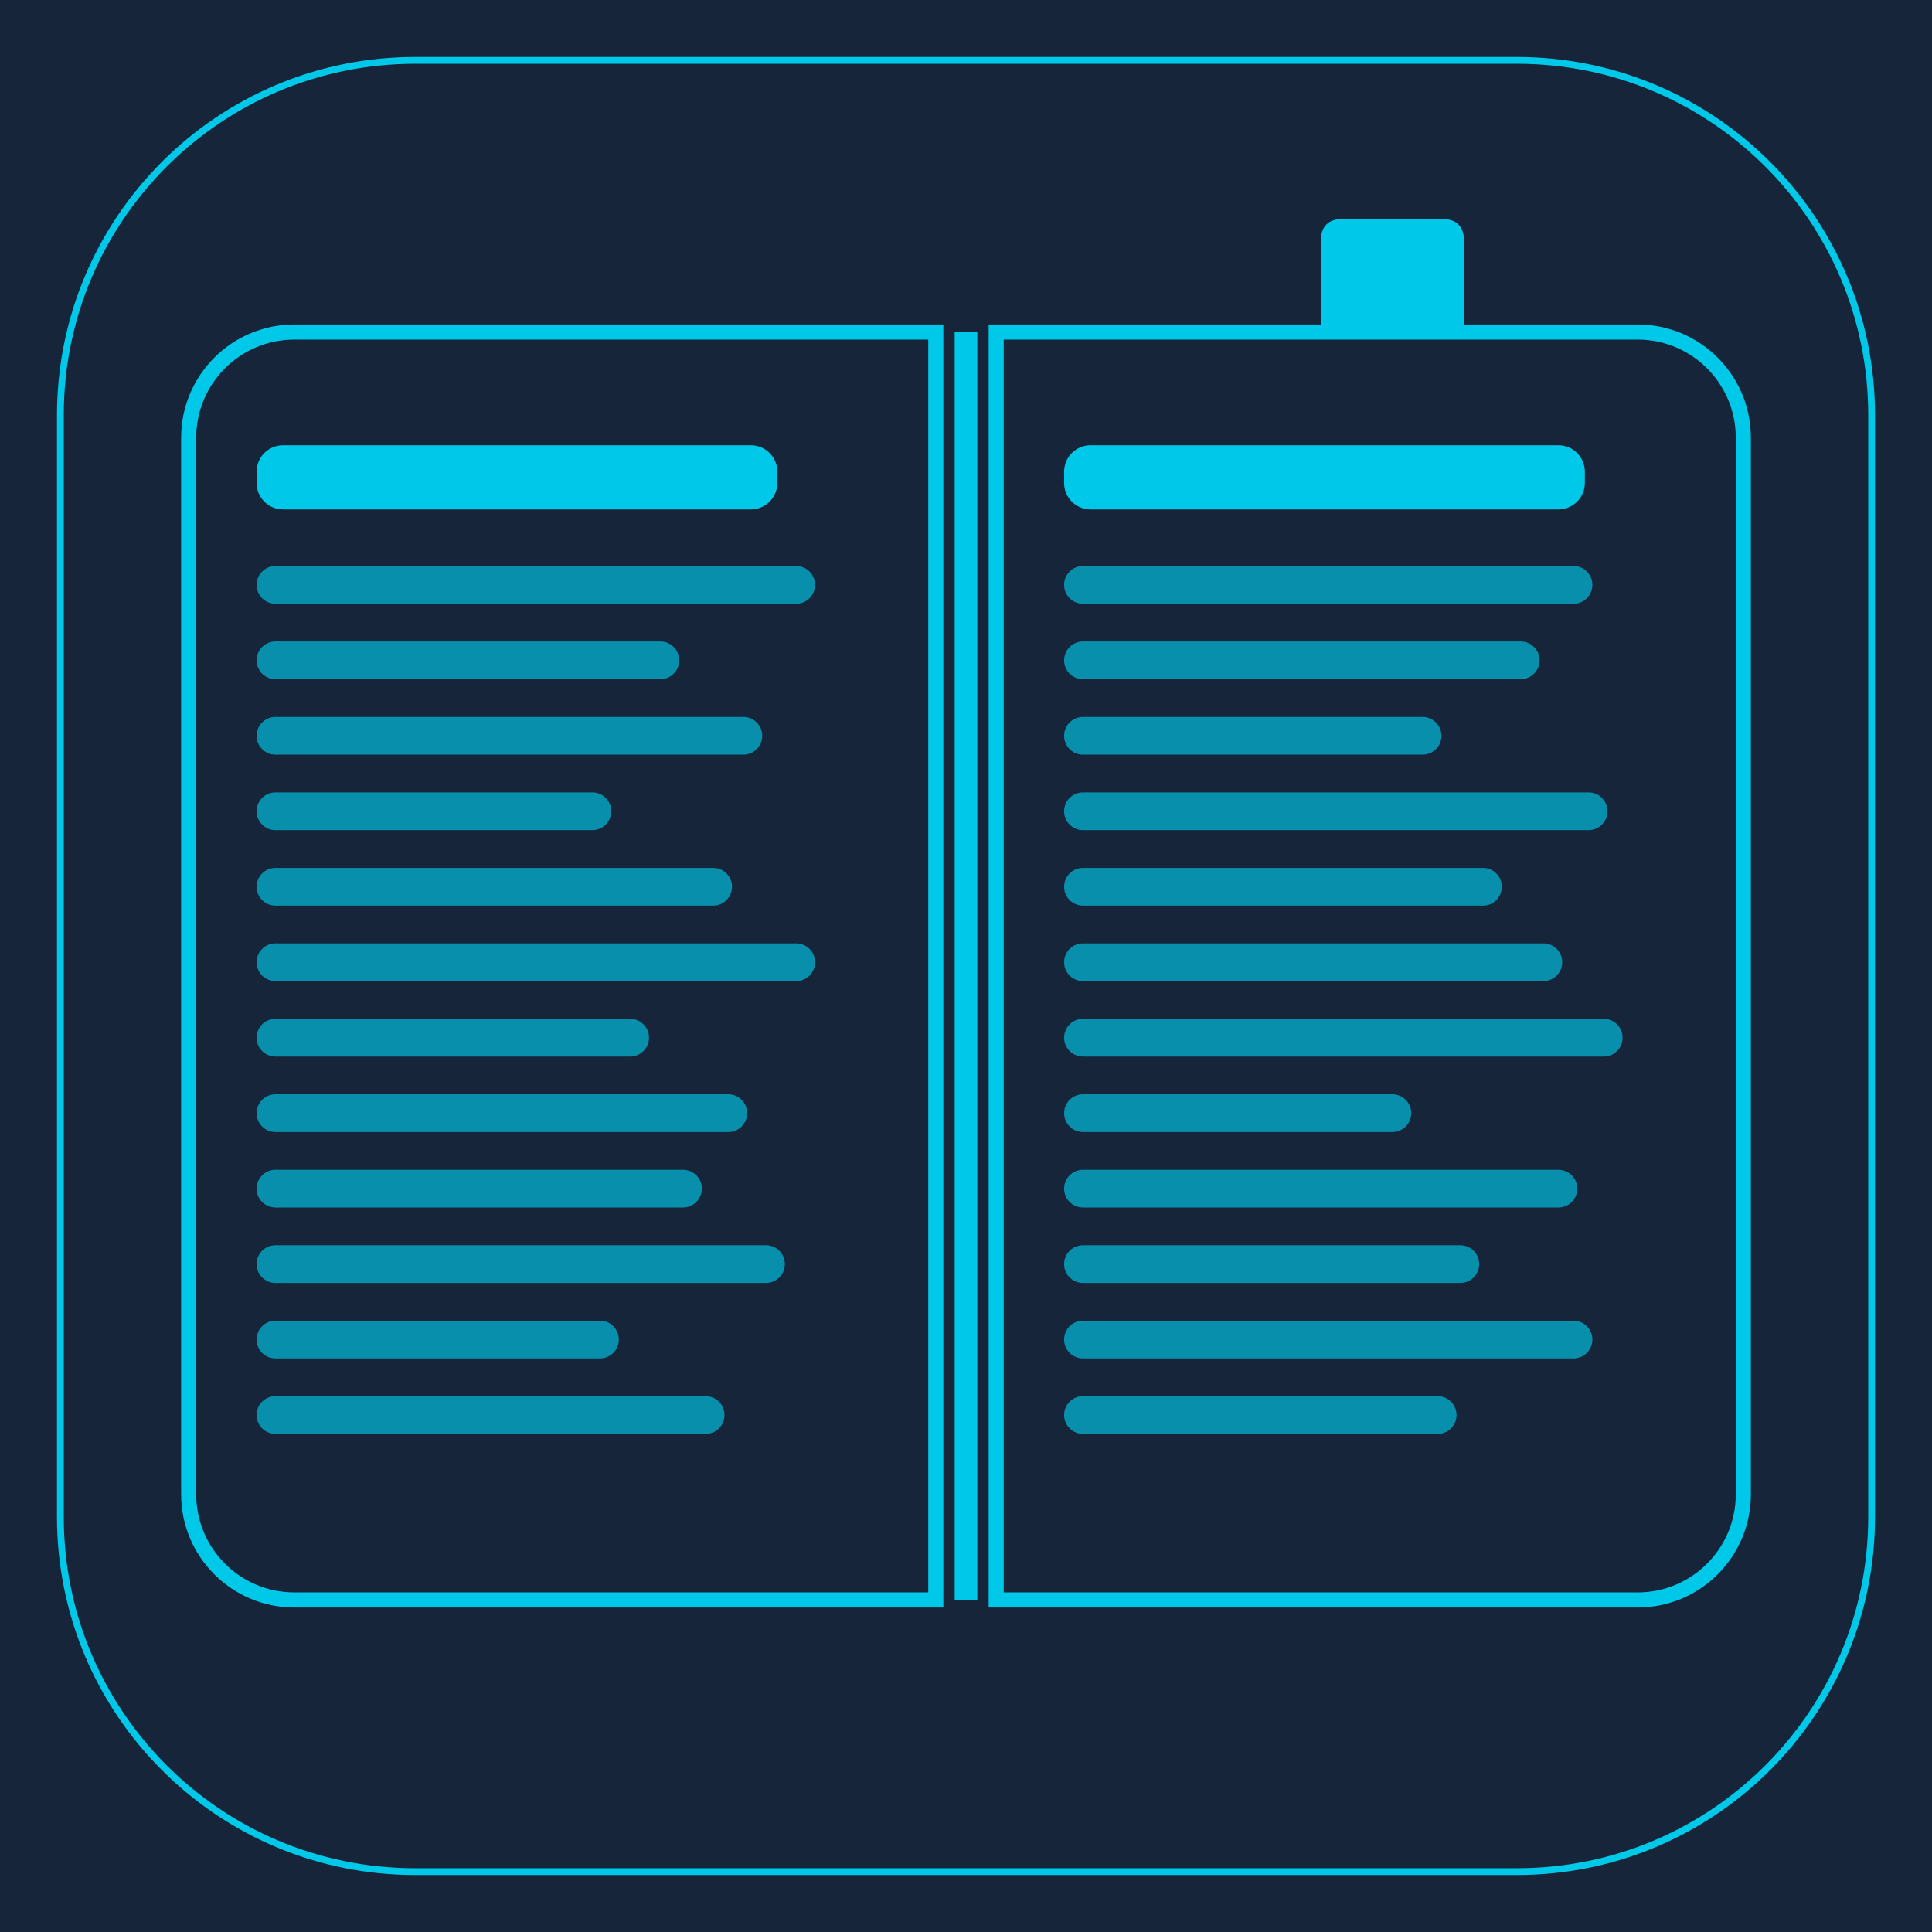
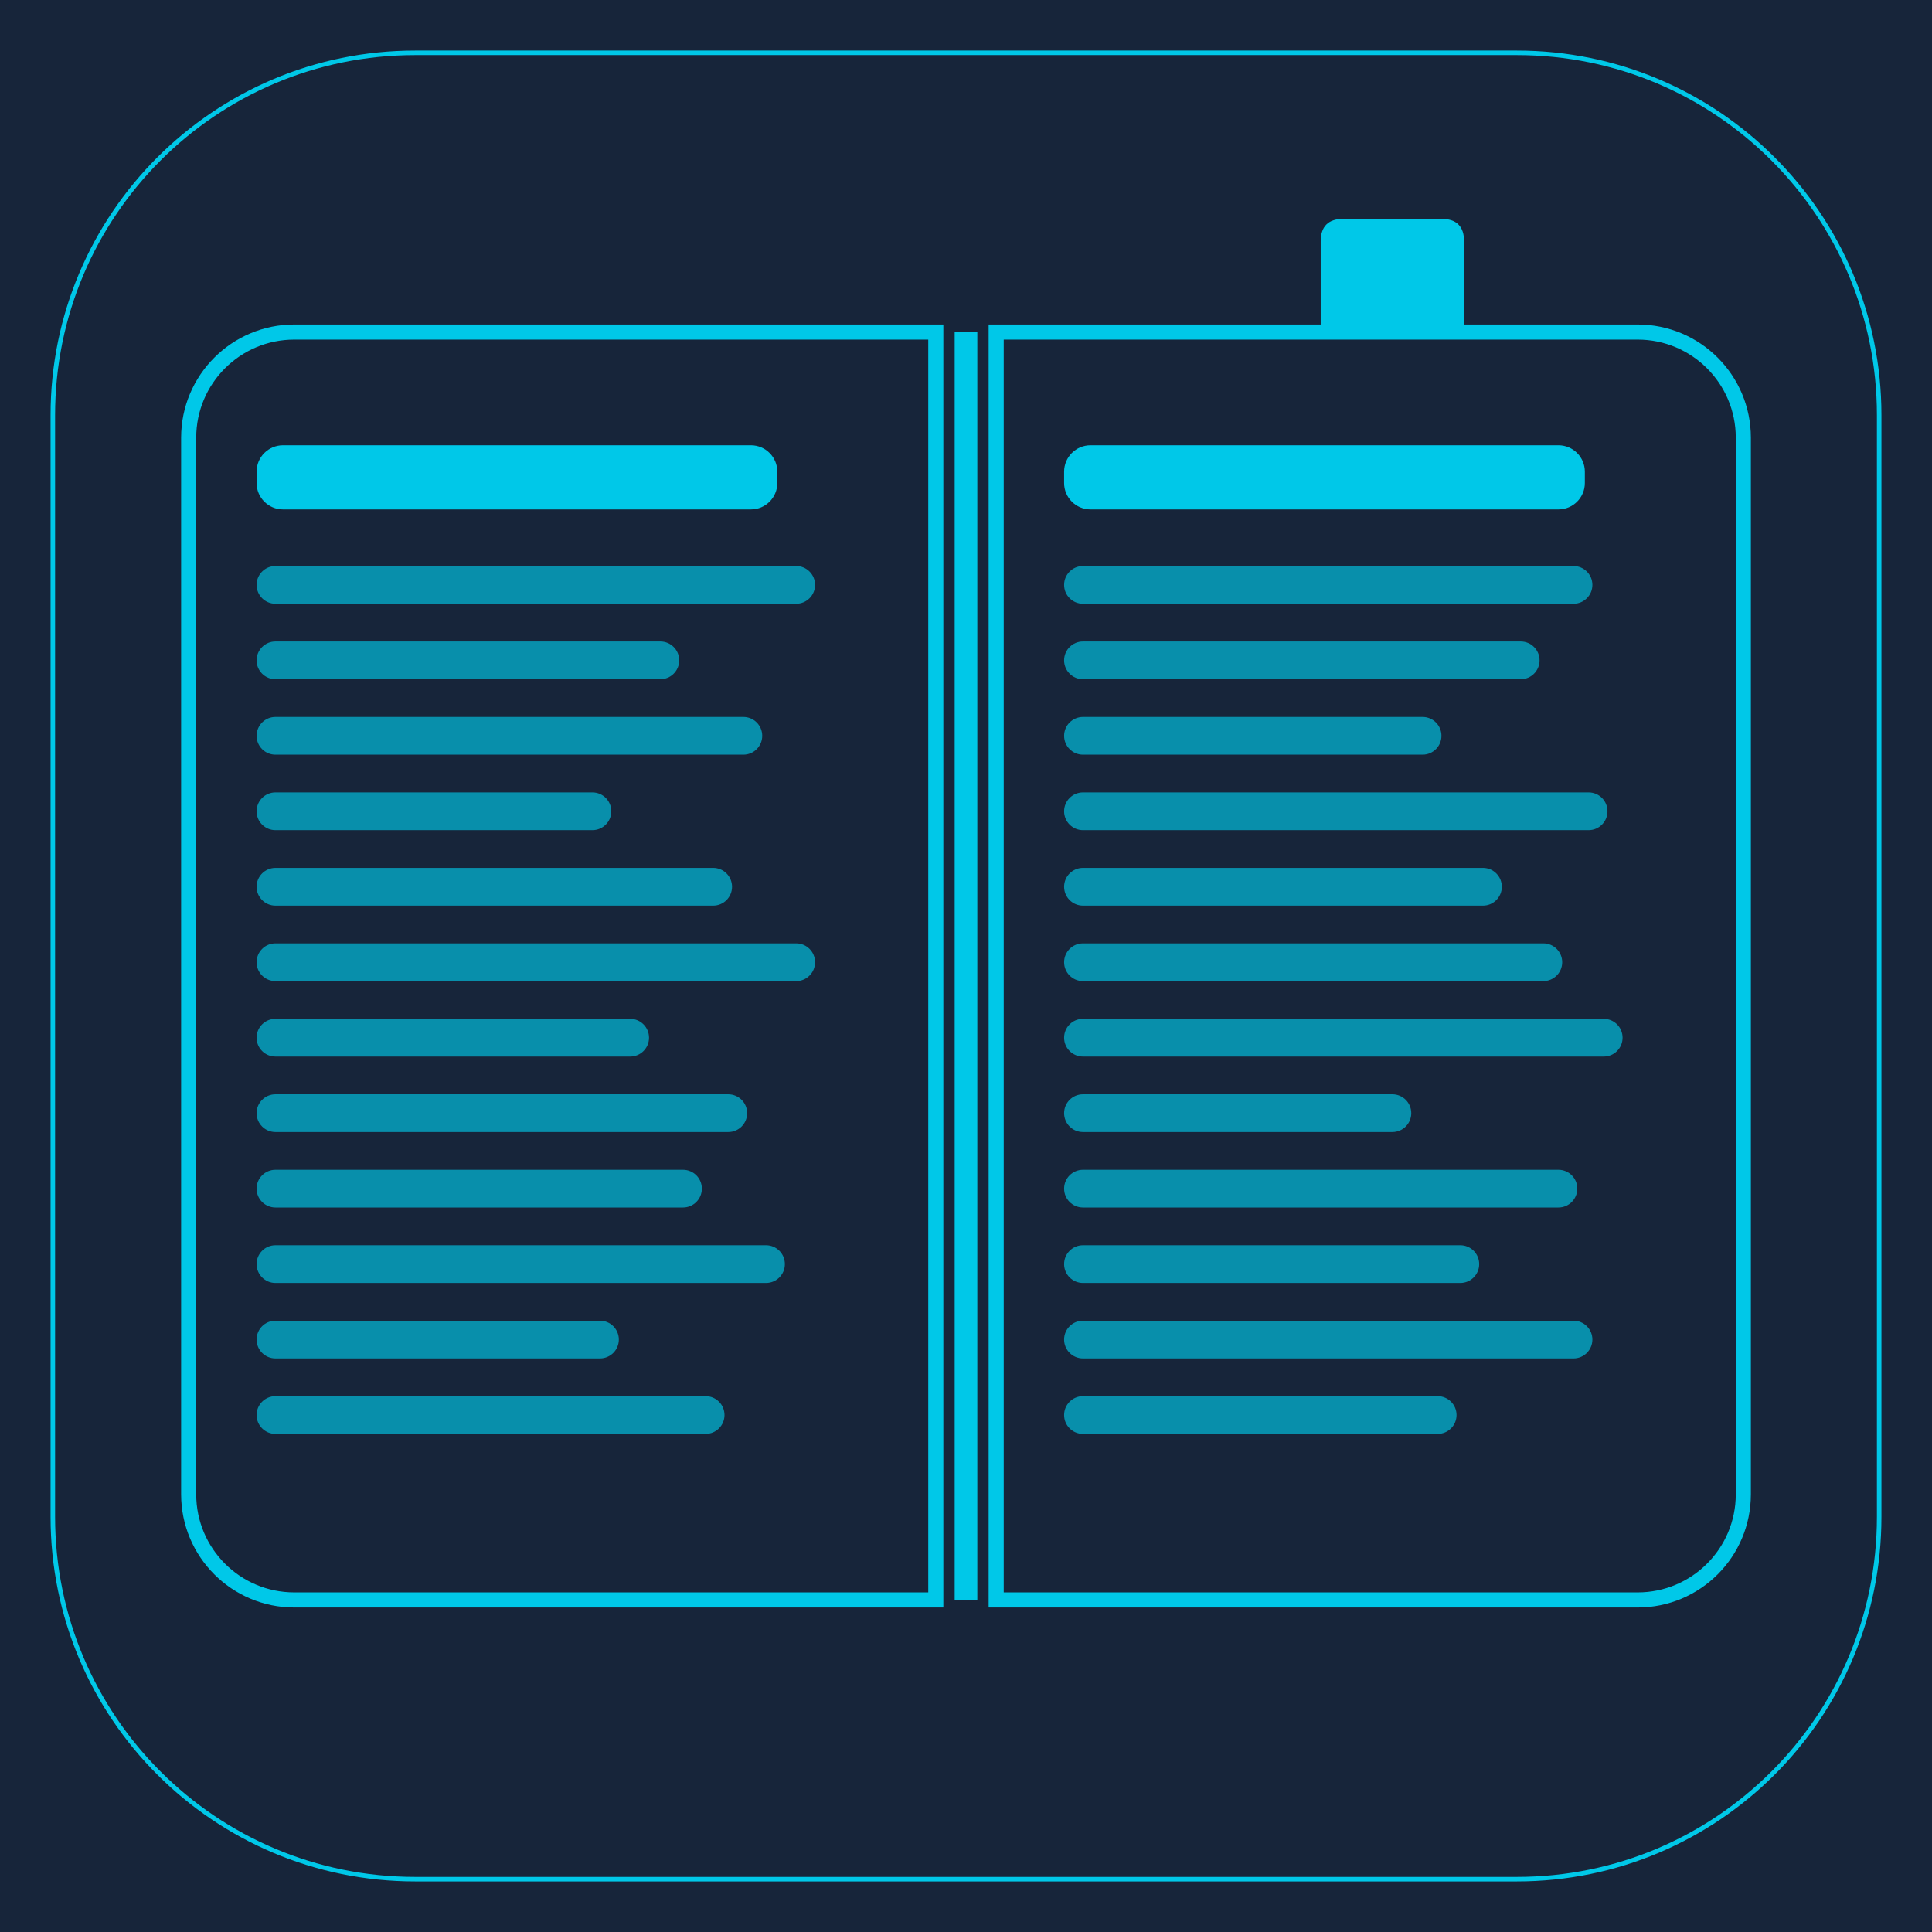
<svg xmlns="http://www.w3.org/2000/svg" viewBox="0 0 512 512" width="512" height="512">
  <rect width="512" height="512" fill="#17253A" />
-   <rect x="16" y="16" width="480" height="480" rx="94" fill="none" stroke="#00C8E8" stroke-width="1.8" />
+   <rect x="14" y="14" width="484" height="484" rx="96" fill="none" stroke="#00C8E8" stroke-width="1.2" />
  <path fill="#00C8E8" d="M 350,88 L 350,64 Q 350,58 356,58 L 382,58 Q 388,58 388,64 L 388,88 Z" />
  <path fill="none" stroke="#00C8E8" stroke-width="4" d="M 78,88 L 248,88 L 248,424 L 78,424 A 28,28 0 0,1 50,396 L 50,116 A 28,28 0 0,1 78,88 Z" />
  <path fill="none" stroke="#00C8E8" stroke-width="4" d="M 264,88 L 434,88 A 28,28 0 0,1 462,116 L 462,396 A 28,28 0 0,1 434,424 L 264,424 Z" />
  <rect x="253" y="88" width="6" height="336" fill="#00C8E8" />
  <rect x="68" y="118" width="138" height="17" rx="7" fill="#00C8E8" />
  <rect x="68" y="150" width="148" height="10" rx="5" fill="rgba(0,200,232,0.65)" />
  <rect x="68" y="170" width="112" height="10" rx="5" fill="rgba(0,200,232,0.65)" />
  <rect x="68" y="190" width="134" height="10" rx="5" fill="rgba(0,200,232,0.65)" />
  <rect x="68" y="210" width="94" height="10" rx="5" fill="rgba(0,200,232,0.65)" />
  <rect x="68" y="230" width="126" height="10" rx="5" fill="rgba(0,200,232,0.65)" />
  <rect x="68" y="250" width="148" height="10" rx="5" fill="rgba(0,200,232,0.65)" />
  <rect x="68" y="270" width="104" height="10" rx="5" fill="rgba(0,200,232,0.65)" />
  <rect x="68" y="290" width="130" height="10" rx="5" fill="rgba(0,200,232,0.65)" />
  <rect x="68" y="310" width="118" height="10" rx="5" fill="rgba(0,200,232,0.65)" />
  <rect x="68" y="330" width="140" height="10" rx="5" fill="rgba(0,200,232,0.65)" />
  <rect x="68" y="350" width="96" height="10" rx="5" fill="rgba(0,200,232,0.65)" />
  <rect x="68" y="370" width="124" height="10" rx="5" fill="rgba(0,200,232,0.65)" />
  <rect x="282" y="118" width="138" height="17" rx="7" fill="#00C8E8" />
  <rect x="282" y="150" width="140" height="10" rx="5" fill="rgba(0,200,232,0.65)" />
  <rect x="282" y="170" width="126" height="10" rx="5" fill="rgba(0,200,232,0.65)" />
  <rect x="282" y="190" width="100" height="10" rx="5" fill="rgba(0,200,232,0.65)" />
  <rect x="282" y="210" width="144" height="10" rx="5" fill="rgba(0,200,232,0.65)" />
  <rect x="282" y="230" width="116" height="10" rx="5" fill="rgba(0,200,232,0.65)" />
  <rect x="282" y="250" width="132" height="10" rx="5" fill="rgba(0,200,232,0.65)" />
  <rect x="282" y="270" width="148" height="10" rx="5" fill="rgba(0,200,232,0.65)" />
  <rect x="282" y="290" width="92" height="10" rx="5" fill="rgba(0,200,232,0.65)" />
  <rect x="282" y="310" width="136" height="10" rx="5" fill="rgba(0,200,232,0.65)" />
  <rect x="282" y="330" width="110" height="10" rx="5" fill="rgba(0,200,232,0.65)" />
  <rect x="282" y="350" width="140" height="10" rx="5" fill="rgba(0,200,232,0.65)" />
  <rect x="282" y="370" width="104" height="10" rx="5" fill="rgba(0,200,232,0.65)" />
</svg>
